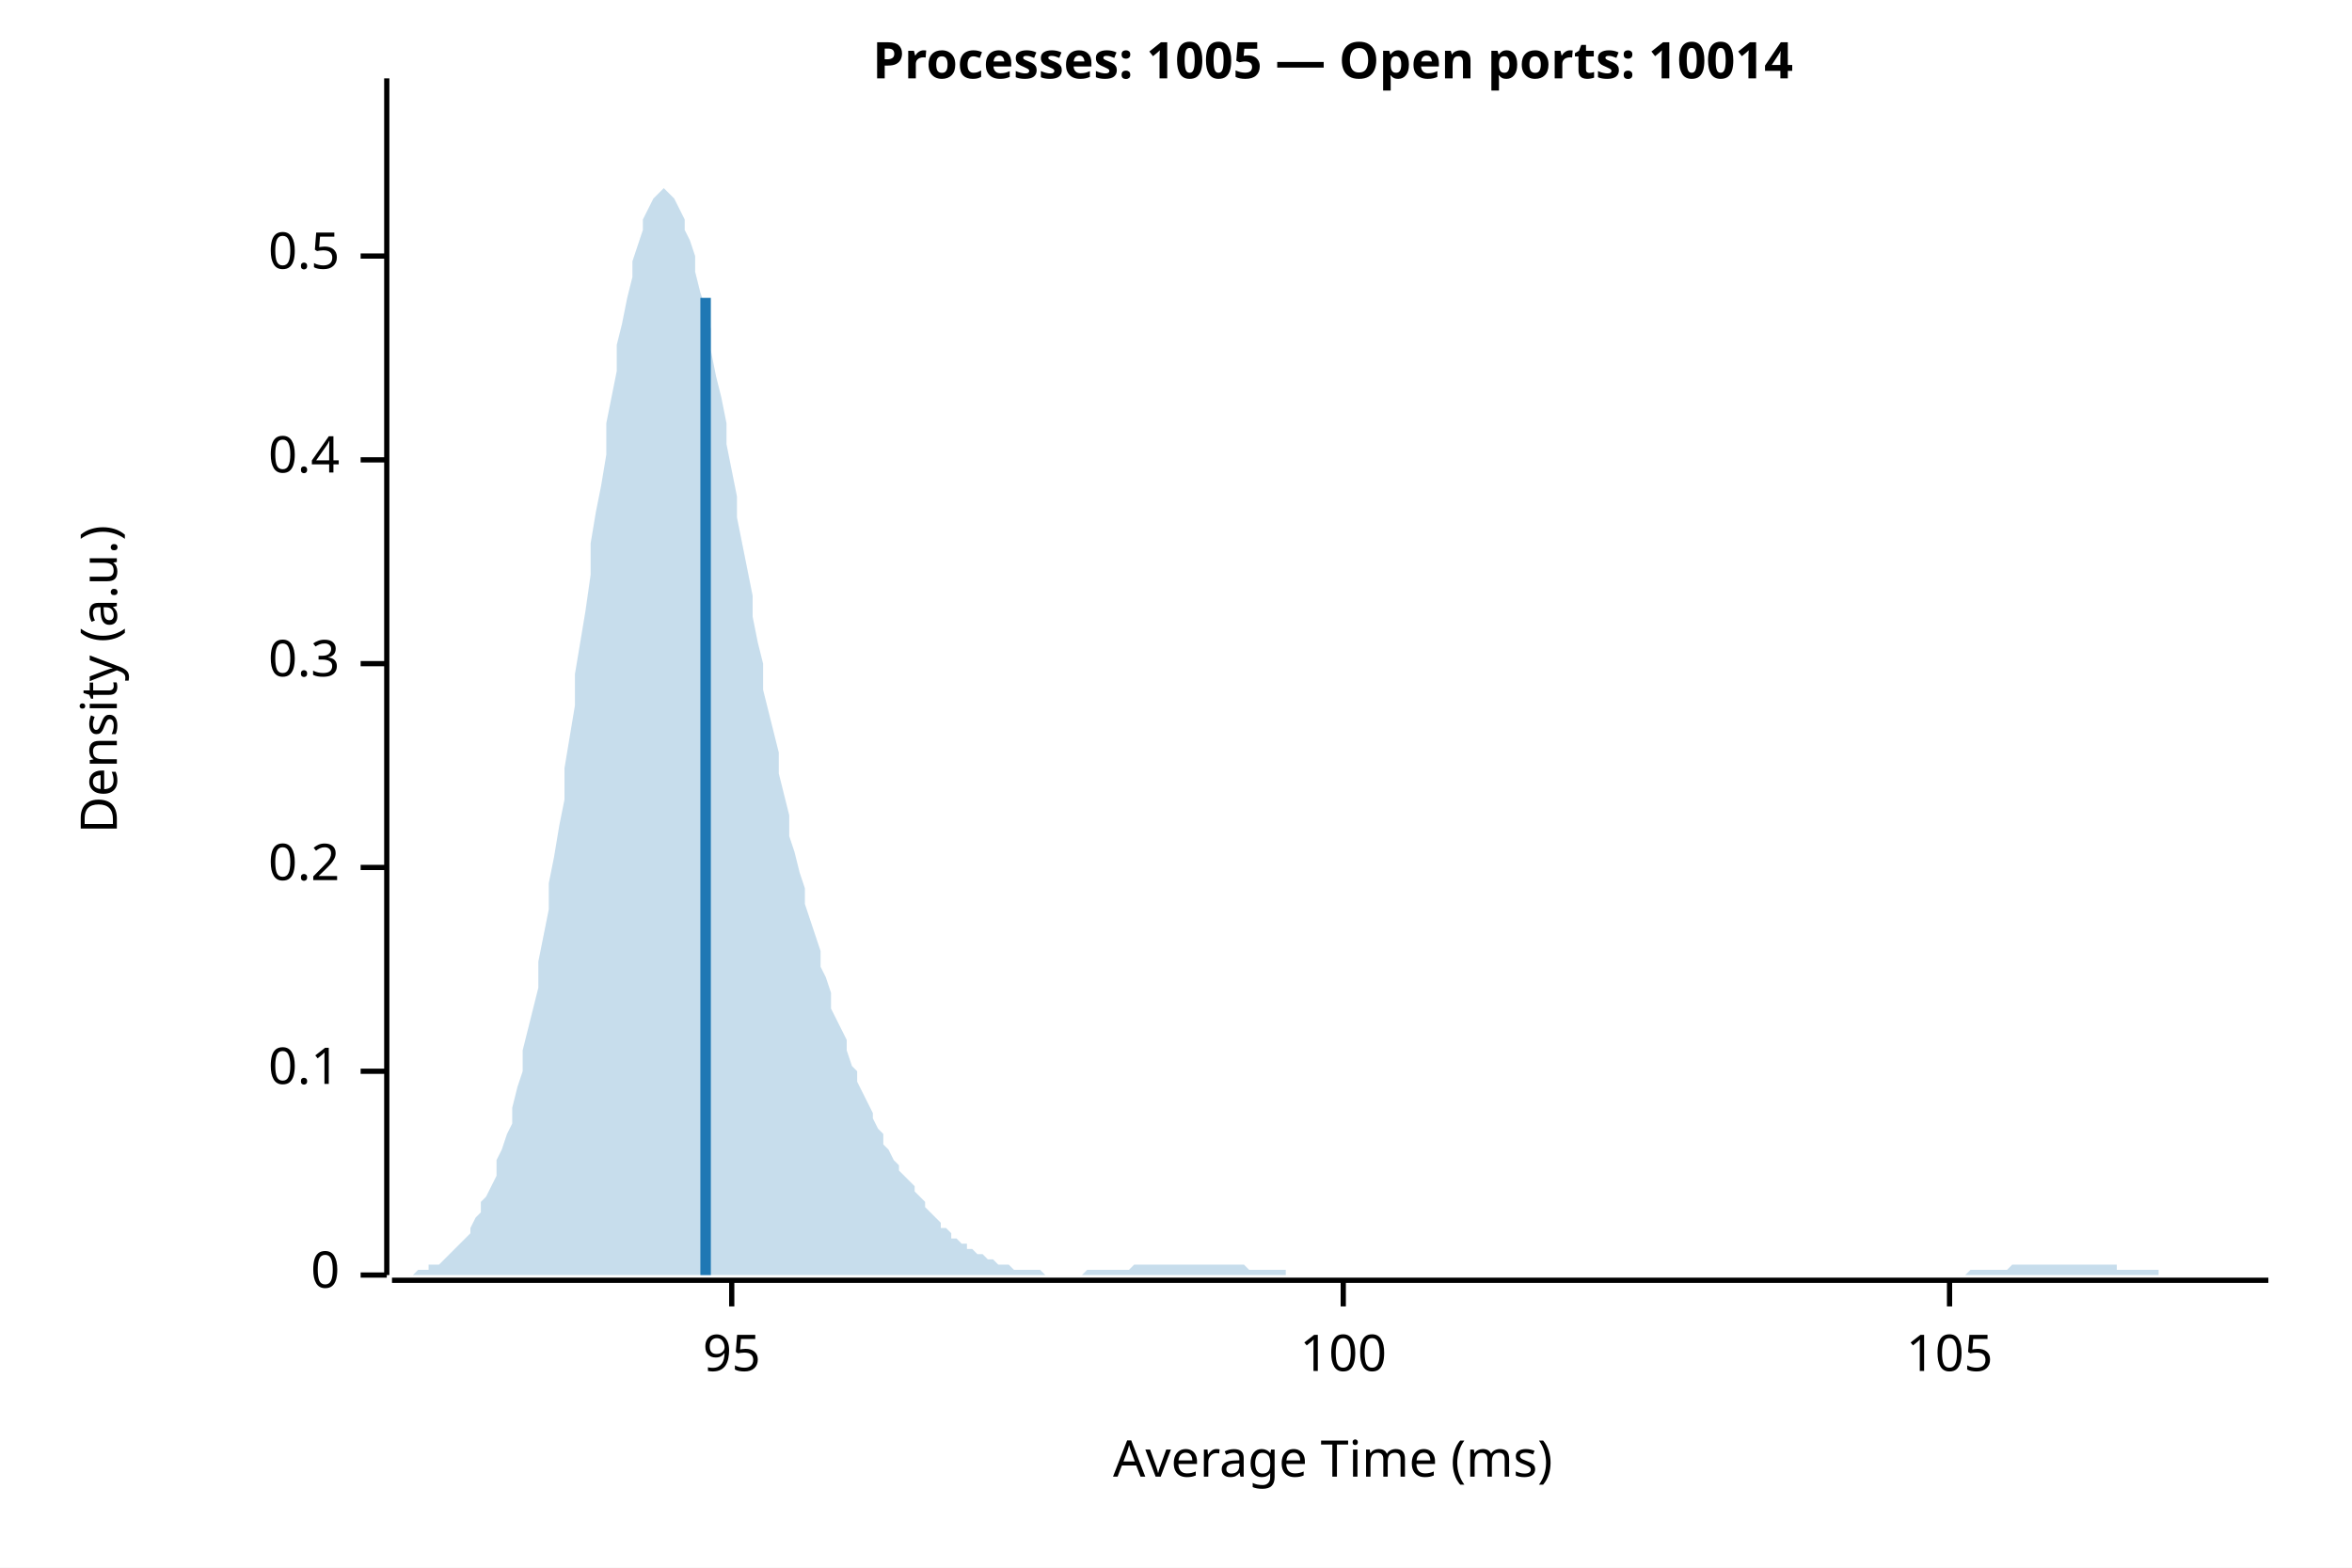
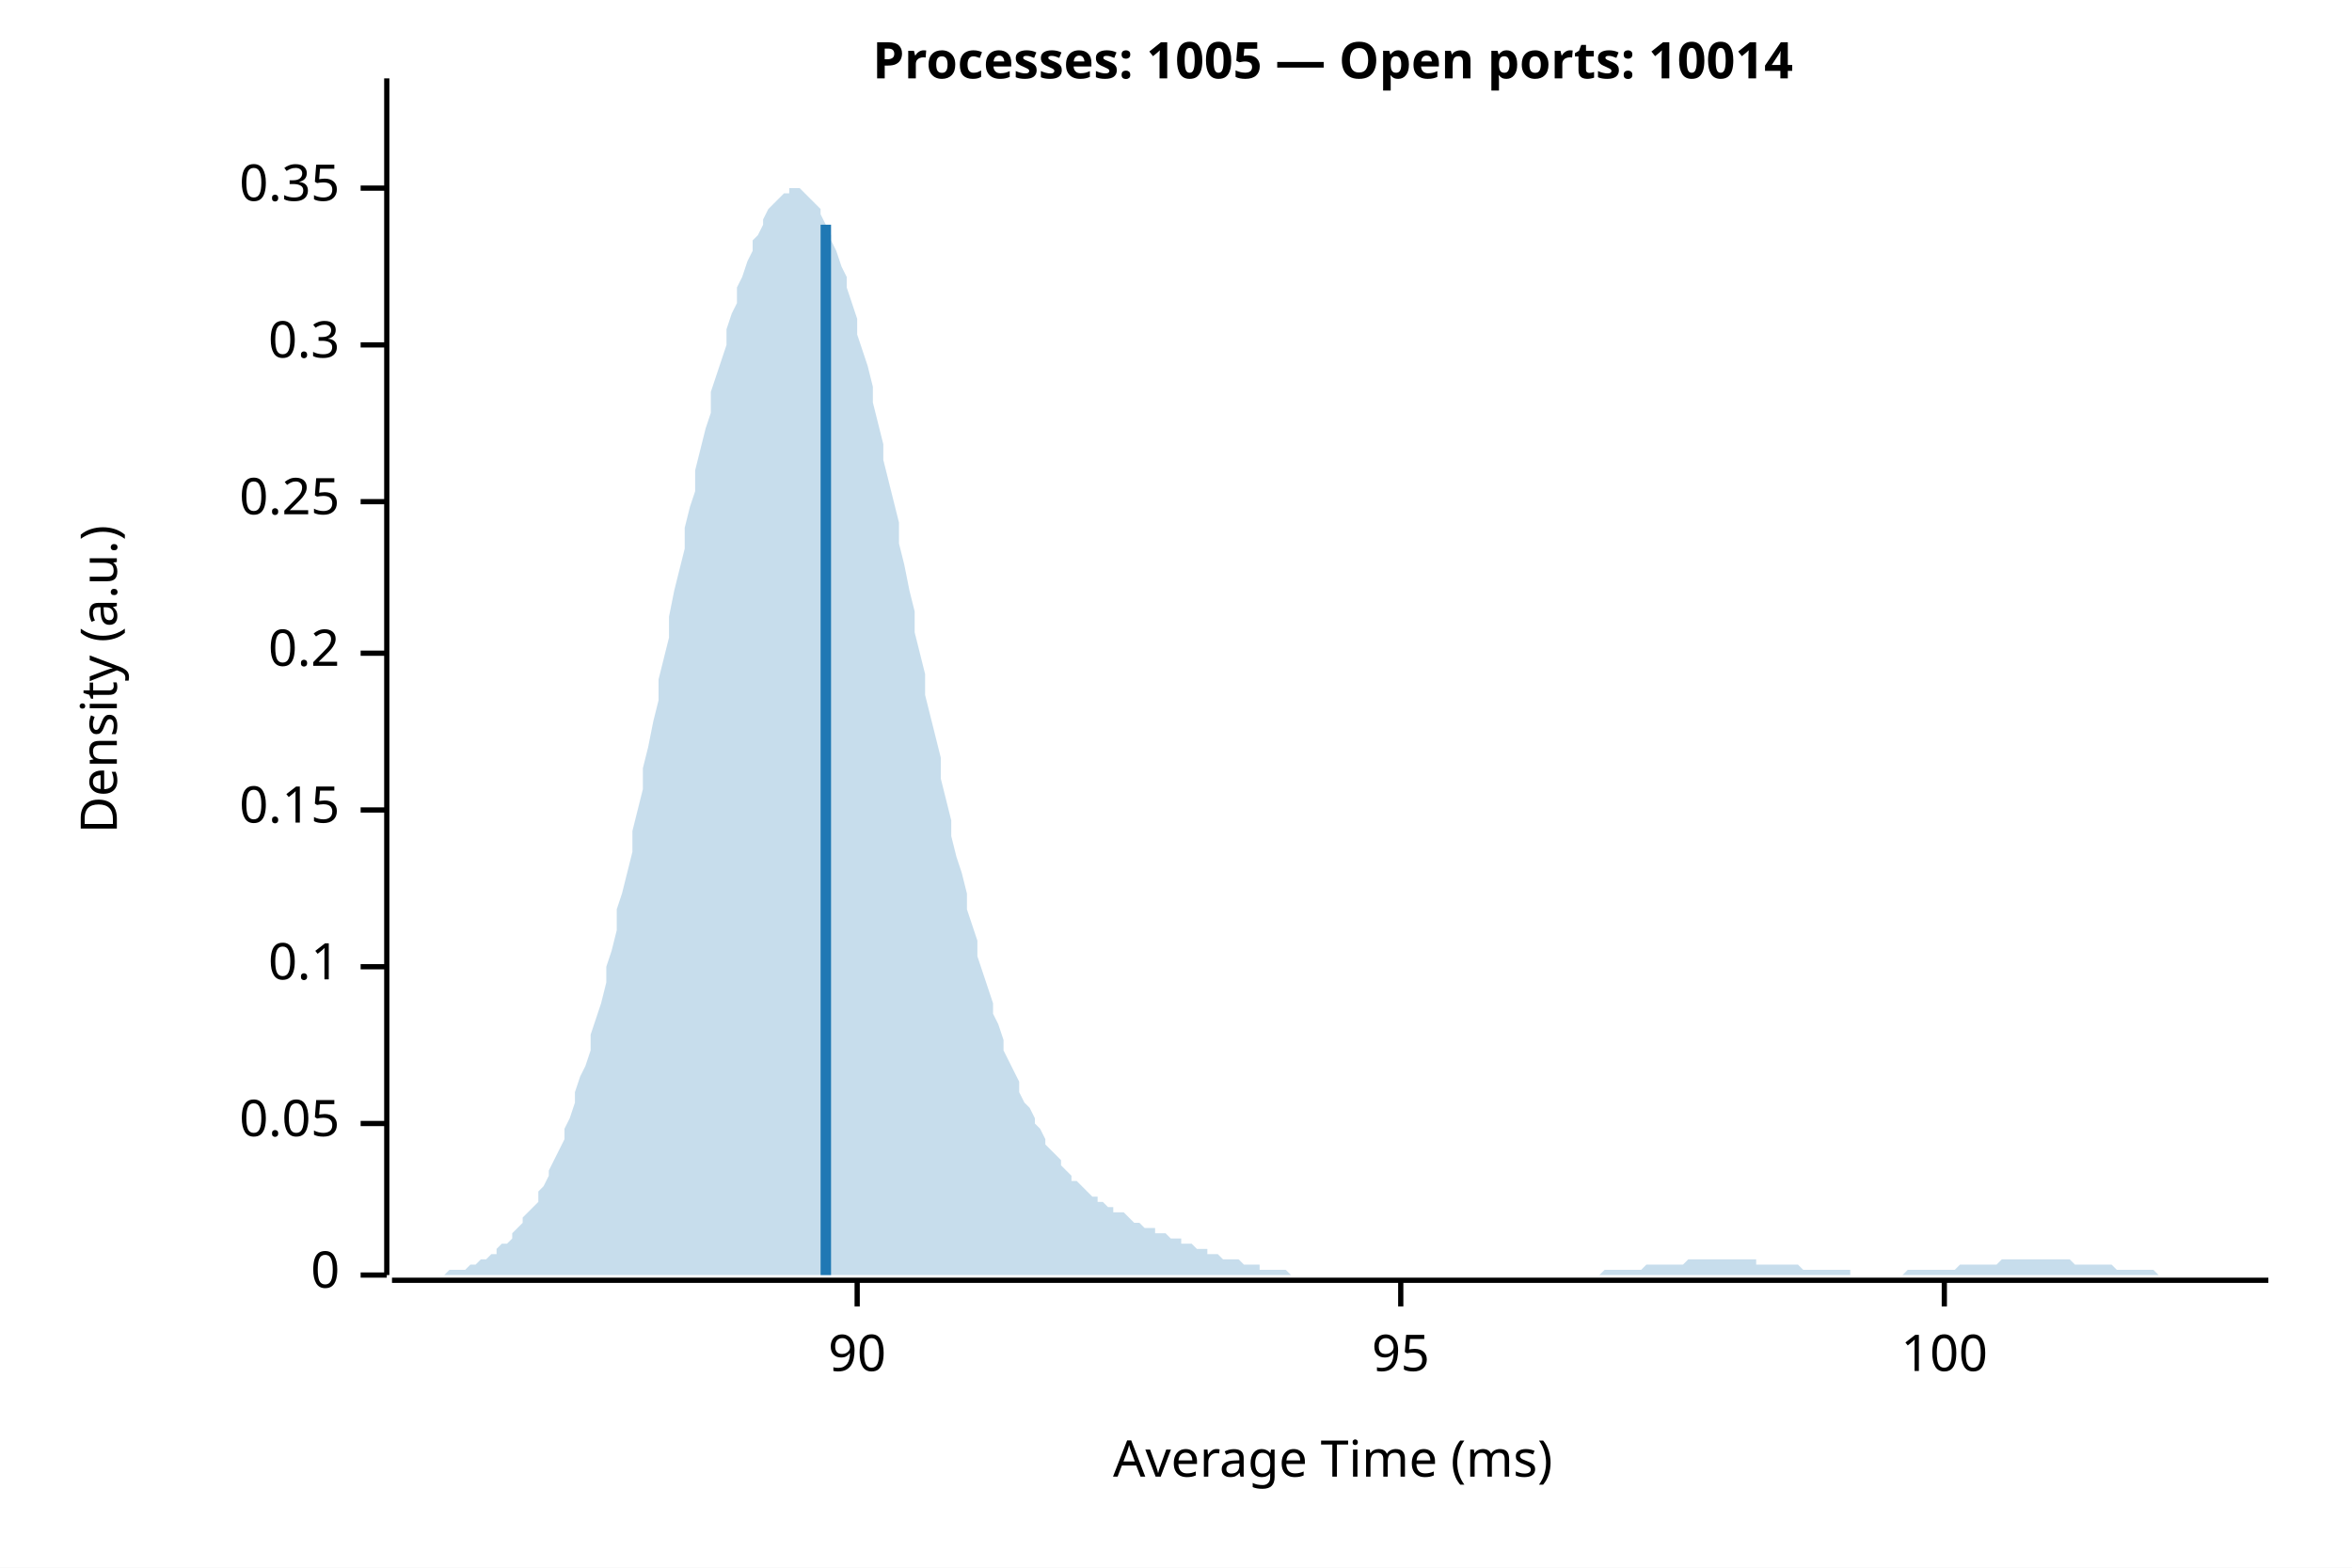
<svg xmlns="http://www.w3.org/2000/svg" width="450" height="300" viewBox="0 0 450 300">
  <rect width="100%" height="100%" fill="white" />
  <text x="255" y="15" font-weight="bold" text-anchor="middle" font-family="sans-serif" font-size="9.677" opacity="1" fill="#000000">Processes: 1005 — Open ports: 10014</text>
  <text x="15" y="130" dy="0.76em" text-anchor="middle" font-family="sans-serif" font-size="9.677" opacity="1" fill="#000000" transform="rotate(270, 15, 130)">
Density (a.u.)
</text>
  <text x="255" y="285" dy="-0.5ex" text-anchor="middle" font-family="sans-serif" font-size="9.677" opacity="1" fill="#000000">
Average Time (ms)
</text>
  <polyline fill="none" opacity="1" stroke="#000000" stroke-width="1" points="74,15 74,244 " />
  <text x="65" y="244" dy="0.5ex" text-anchor="end" font-family="sans-serif" font-size="9.677" opacity="1" fill="#000000">
0
</text>
  <polyline fill="none" opacity="1" stroke="#000000" stroke-width="1" points="69,244 74,244 " />
-   <text x="65" y="205" dy="0.5ex" text-anchor="end" font-family="sans-serif" font-size="9.677" opacity="1" fill="#000000">
+   <text x="65" y="215" dy="0.5ex" text-anchor="end" font-family="sans-serif" font-size="9.677" opacity="1" fill="#000000">
+ 0.05
+ </text>
+   <polyline fill="none" opacity="1" stroke="#000000" stroke-width="1" points="69,215 74,215 " />
+   <text x="65" y="185" dy="0.5ex" text-anchor="end" font-family="sans-serif" font-size="9.677" opacity="1" fill="#000000">
0.1
</text>
-   <polyline fill="none" opacity="1" stroke="#000000" stroke-width="1" points="69,205 74,205 " />
-   <text x="65" y="166" dy="0.5ex" text-anchor="end" font-family="sans-serif" font-size="9.677" opacity="1" fill="#000000">
+   <polyline fill="none" opacity="1" stroke="#000000" stroke-width="1" points="69,185 74,185 " />
+   <text x="65" y="155" dy="0.5ex" text-anchor="end" font-family="sans-serif" font-size="9.677" opacity="1" fill="#000000">
+ 0.15
+ </text>
+   <polyline fill="none" opacity="1" stroke="#000000" stroke-width="1" points="69,155 74,155 " />
+   <text x="65" y="125" dy="0.5ex" text-anchor="end" font-family="sans-serif" font-size="9.677" opacity="1" fill="#000000">
0.2
</text>
-   <polyline fill="none" opacity="1" stroke="#000000" stroke-width="1" points="69,166 74,166 " />
-   <text x="65" y="127" dy="0.5ex" text-anchor="end" font-family="sans-serif" font-size="9.677" opacity="1" fill="#000000">
+   <polyline fill="none" opacity="1" stroke="#000000" stroke-width="1" points="69,125 74,125 " />
+   <text x="65" y="96" dy="0.5ex" text-anchor="end" font-family="sans-serif" font-size="9.677" opacity="1" fill="#000000">
+ 0.25
+ </text>
+   <polyline fill="none" opacity="1" stroke="#000000" stroke-width="1" points="69,96 74,96 " />
+   <text x="65" y="66" dy="0.5ex" text-anchor="end" font-family="sans-serif" font-size="9.677" opacity="1" fill="#000000">
0.3
</text>
-   <polyline fill="none" opacity="1" stroke="#000000" stroke-width="1" points="69,127 74,127 " />
-   <text x="65" y="88" dy="0.5ex" text-anchor="end" font-family="sans-serif" font-size="9.677" opacity="1" fill="#000000">
- 0.4
+   <polyline fill="none" opacity="1" stroke="#000000" stroke-width="1" points="69,66 74,66 " />
+   <text x="65" y="36" dy="0.5ex" text-anchor="end" font-family="sans-serif" font-size="9.677" opacity="1" fill="#000000">
+ 0.35
</text>
-   <polyline fill="none" opacity="1" stroke="#000000" stroke-width="1" points="69,88 74,88 " />
-   <text x="65" y="49" dy="0.5ex" text-anchor="end" font-family="sans-serif" font-size="9.677" opacity="1" fill="#000000">
- 0.5
+   <polyline fill="none" opacity="1" stroke="#000000" stroke-width="1" points="69,36 74,36 " />
+   <polyline fill="none" opacity="1" stroke="#000000" stroke-width="1" points="75,245 434,245 " />
+   <text x="164" y="255" dy="0.76em" text-anchor="middle" font-family="sans-serif" font-size="9.677" opacity="1" fill="#000000">
+ 90
</text>
-   <polyline fill="none" opacity="1" stroke="#000000" stroke-width="1" points="69,49 74,49 " />
-   <polyline fill="none" opacity="1" stroke="#000000" stroke-width="1" points="75,245 434,245 " />
-   <text x="140" y="255" dy="0.76em" text-anchor="middle" font-family="sans-serif" font-size="9.677" opacity="1" fill="#000000">
+   <polyline fill="none" opacity="1" stroke="#000000" stroke-width="1" points="164,245 164,250 " />
+   <text x="268" y="255" dy="0.76em" text-anchor="middle" font-family="sans-serif" font-size="9.677" opacity="1" fill="#000000">
95
</text>
-   <polyline fill="none" opacity="1" stroke="#000000" stroke-width="1" points="140,245 140,250 " />
-   <text x="257" y="255" dy="0.76em" text-anchor="middle" font-family="sans-serif" font-size="9.677" opacity="1" fill="#000000">
+   <polyline fill="none" opacity="1" stroke="#000000" stroke-width="1" points="268,245 268,250 " />
+   <text x="372" y="255" dy="0.76em" text-anchor="middle" font-family="sans-serif" font-size="9.677" opacity="1" fill="#000000">
100
</text>
-   <polyline fill="none" opacity="1" stroke="#000000" stroke-width="1" points="257,245 257,250 " />
-   <text x="373" y="255" dy="0.76em" text-anchor="middle" font-family="sans-serif" font-size="9.677" opacity="1" fill="#000000">
- 105
- </text>
-   <polyline fill="none" opacity="1" stroke="#000000" stroke-width="1" points="373,245 373,250 " />
-   <polygon opacity="0.25" fill="#1F78B4" points="75,244 75,244 76,244 77,244 77,244 78,244 79,244 80,243 80,243 81,243 82,243 82,242 83,242 84,242 85,241 85,241 86,240 87,239 87,239 88,238 89,237 90,236 90,235 91,233 92,232 92,230 93,229 94,227 95,225 95,222 96,220 97,217 98,215 98,212 99,208 100,205 100,201 101,197 102,193 103,189 103,184 104,179 105,174 105,169 106,164 107,158 108,153 108,147 109,141 110,135 110,129 111,123 112,117 113,110 113,104 114,98 115,93 116,87 116,81 117,76 118,71 118,66 119,62 120,57 121,53 121,50 122,47 123,44 123,42 124,40 125,38 126,37 126,37 127,36 128,37 128,37 129,38 130,40 131,42 131,44 132,46 133,49 133,52 134,56 135,59 136,63 136,67 137,72 138,76 139,81 139,85 140,90 141,95 141,99 142,104 143,109 144,114 144,118 145,123 146,127 146,132 147,136 148,140 149,144 149,148 150,152 151,156 151,160 152,163 153,167 154,170 154,173 155,176 156,179 157,182 157,185 158,187 159,190 159,193 160,195 161,197 162,199 162,201 163,204 164,205 164,207 165,209 166,211 167,213 167,214 168,216 169,217 169,219 170,220 171,222 172,223 172,224 173,225 174,226 175,227 175,228 176,229 177,230 177,231 178,232 179,233 180,234 180,235 181,235 182,236 182,237 183,237 184,238 185,238 185,239 186,239 187,240 187,240 188,240 189,241 190,241 190,241 191,242 192,242 192,242 193,242 194,243 195,243 195,243 196,243 197,243 198,243 198,243 199,243 200,244 200,244 201,244 202,244 203,244 203,244 204,244 205,244 205,244 206,244 207,244 208,243 208,243 209,243 210,243 210,243 211,243 212,243 213,243 213,243 214,243 215,243 216,243 216,243 217,242 218,242 218,242 219,242 220,242 221,242 221,242 222,242 223,242 223,242 224,242 225,242 226,242 226,242 227,242 228,242 228,242 229,242 230,242 231,242 231,242 232,242 233,242 233,242 234,242 235,242 236,242 236,242 237,242 238,242 239,243 239,243 240,243 241,243 241,243 242,243 243,243 244,243 244,243 245,243 246,243 246,244 247,244 248,244 249,244 249,244 250,244 251,244 251,244 252,244 253,244 254,244 254,244 255,244 256,244 257,244 257,244 258,244 259,244 259,244 260,244 261,244 262,244 262,244 263,244 264,244 264,244 265,244 266,244 267,244 267,244 268,244 269,244 269,244 270,244 271,244 272,244 272,244 273,244 274,244 275,244 275,244 276,244 277,244 277,244 278,244 279,244 280,244 280,244 281,244 282,244 282,244 283,244 284,244 285,244 285,244 286,244 287,244 287,244 288,244 289,244 290,244 290,244 291,244 292,244 292,244 293,244 294,244 295,244 295,244 296,244 297,244 298,244 298,244 299,244 300,244 300,244 301,244 302,244 303,244 303,244 304,244 305,244 305,244 306,244 307,244 308,244 308,244 309,244 310,244 310,244 311,244 312,244 313,244 313,244 314,244 315,244 316,244 316,244 317,244 318,244 318,244 319,244 320,244 321,244 321,244 322,244 323,244 323,244 324,244 325,244 326,244 326,244 327,244 328,244 328,244 329,244 330,244 331,244 331,244 332,244 333,244 333,244 334,244 335,244 336,244 336,244 337,244 338,244 339,244 339,244 340,244 341,244 341,244 342,244 343,244 344,244 344,244 345,244 346,244 346,244 347,244 348,244 349,244 349,244 350,244 351,244 351,244 352,244 353,244 354,244 354,244 355,244 356,244 357,244 357,244 358,244 359,244 359,244 360,244 361,244 362,244 362,244 363,244 364,244 364,244 365,244 366,244 367,244 367,244 368,244 369,244 369,244 370,244 371,244 372,244 372,244 373,244 374,244 375,244 375,244 376,244 377,243 377,243 378,243 379,243 380,243 380,243 381,243 382,243 382,243 383,243 384,243 385,242 385,242 386,242 387,242 387,242 388,242 389,242 390,242 390,242 391,242 392,242 392,242 393,242 394,242 395,242 395,242 396,242 397,242 398,242 398,242 399,242 400,242 400,242 401,242 402,242 403,242 403,242 404,242 405,242 405,243 406,243 407,243 408,243 408,243 409,243 410,243 410,243 411,243 412,243 413,243 413,244 414,244 415,244 416,244 416,244 417,244 418,244 418,244 419,244 420,244 421,244 421,244 422,244 423,244 423,244 424,244 425,244 426,244 426,244 427,244 428,244 428,244 429,244 430,244 431,244 431,244 432,244 433,244 434,244 434,244 75,244 " />
-   <polyline fill="none" opacity="1" stroke="#1F78B4" stroke-width="2" points="135,244 135,57 " />
+   <polyline fill="none" opacity="1" stroke="#000000" stroke-width="1" points="372,245 372,250 " />
+   <polygon opacity="0.25" fill="#1F78B4" points="75,244 75,244 76,244 77,244 77,244 78,244 79,244 80,244 80,244 81,244 82,244 82,244 83,244 84,244 85,244 85,244 86,243 87,243 87,243 88,243 89,243 90,242 90,242 91,242 92,241 92,241 93,241 94,240 95,240 95,239 96,238 97,238 98,237 98,236 99,235 100,234 100,233 101,232 102,231 103,230 103,228 104,227 105,225 105,224 106,222 107,220 108,218 108,216 109,214 110,211 110,209 111,206 112,204 113,201 113,198 114,195 115,192 116,188 116,185 117,182 118,178 118,174 119,171 120,167 121,163 121,159 122,155 123,151 123,147 124,143 125,138 126,134 126,130 127,126 128,122 128,118 129,113 130,109 131,105 131,101 132,97 133,94 133,90 134,86 135,82 136,79 136,75 137,72 138,69 139,66 139,63 140,60 141,58 141,55 142,53 143,50 144,48 144,46 145,45 146,43 146,42 147,40 148,39 149,38 149,38 150,37 151,37 151,36 152,36 153,36 154,37 154,37 155,38 156,39 157,40 157,41 158,43 159,45 159,46 160,48 161,51 162,53 162,55 163,58 164,61 164,64 165,67 166,70 167,74 167,77 168,81 169,85 169,88 170,92 171,96 172,100 172,104 173,108 174,113 175,117 175,121 176,125 177,129 177,133 178,137 179,141 180,145 180,149 181,153 182,157 182,160 183,164 184,167 185,171 185,174 186,177 187,180 187,183 188,186 189,189 190,192 190,194 191,196 192,199 192,201 193,203 194,205 195,207 195,209 196,211 197,212 198,214 198,215 199,216 200,218 200,219 201,220 202,221 203,222 203,223 204,224 205,225 205,226 206,226 207,227 208,228 208,228 209,229 210,229 210,230 211,230 212,231 213,231 213,232 214,232 215,232 216,233 216,233 217,234 218,234 218,234 219,235 220,235 221,235 221,236 222,236 223,236 223,236 224,237 225,237 226,237 226,238 227,238 228,238 228,238 229,239 230,239 231,239 231,240 232,240 233,240 233,240 234,241 235,241 236,241 236,241 237,241 238,242 239,242 239,242 240,242 241,242 241,243 242,243 243,243 244,243 244,243 245,243 246,243 246,243 247,244 248,244 249,244 249,244 250,244 251,244 251,244 252,244 253,244 254,244 254,244 255,244 256,244 257,244 257,244 258,244 259,244 259,244 260,244 261,244 262,244 262,244 263,244 264,244 264,244 265,244 266,244 267,244 267,244 268,244 269,244 269,244 270,244 271,244 272,244 272,244 273,244 274,244 275,244 275,244 276,244 277,244 277,244 278,244 279,244 280,244 280,244 281,244 282,244 282,244 283,244 284,244 285,244 285,244 286,244 287,244 287,244 288,244 289,244 290,244 290,244 291,244 292,244 292,244 293,244 294,244 295,244 295,244 296,244 297,244 298,244 298,244 299,244 300,244 300,244 301,244 302,244 303,244 303,244 304,244 305,244 305,244 306,244 307,243 308,243 308,243 309,243 310,243 310,243 311,243 312,243 313,243 313,243 314,243 315,242 316,242 316,242 317,242 318,242 318,242 319,242 320,242 321,242 321,242 322,242 323,241 323,241 324,241 325,241 326,241 326,241 327,241 328,241 328,241 329,241 330,241 331,241 331,241 332,241 333,241 333,241 334,241 335,241 336,241 336,242 337,242 338,242 339,242 339,242 340,242 341,242 341,242 342,242 343,242 344,242 344,242 345,243 346,243 346,243 347,243 348,243 349,243 349,243 350,243 351,243 351,243 352,243 353,243 354,243 354,244 355,244 356,244 357,244 357,244 358,244 359,244 359,244 360,244 361,244 362,244 362,244 363,244 364,244 364,244 365,243 366,243 367,243 367,243 368,243 369,243 369,243 370,243 371,243 372,243 372,243 373,243 374,243 375,242 375,242 376,242 377,242 377,242 378,242 379,242 380,242 380,242 381,242 382,242 382,242 383,241 384,241 385,241 385,241 386,241 387,241 387,241 388,241 389,241 390,241 390,241 391,241 392,241 392,241 393,241 394,241 395,241 395,241 396,241 397,242 398,242 398,242 399,242 400,242 400,242 401,242 402,242 403,242 403,242 404,242 405,243 405,243 406,243 407,243 408,243 408,243 409,243 410,243 410,243 411,243 412,243 413,244 413,244 414,244 415,244 416,244 416,244 417,244 418,244 418,244 419,244 420,244 421,244 421,244 422,244 423,244 423,244 424,244 425,244 426,244 426,244 427,244 428,244 428,244 429,244 430,244 431,244 431,244 432,244 433,244 434,244 434,244 75,244 " />
+   <polyline fill="none" opacity="1" stroke="#1F78B4" stroke-width="2" points="158,244 158,43 " />
</svg>
